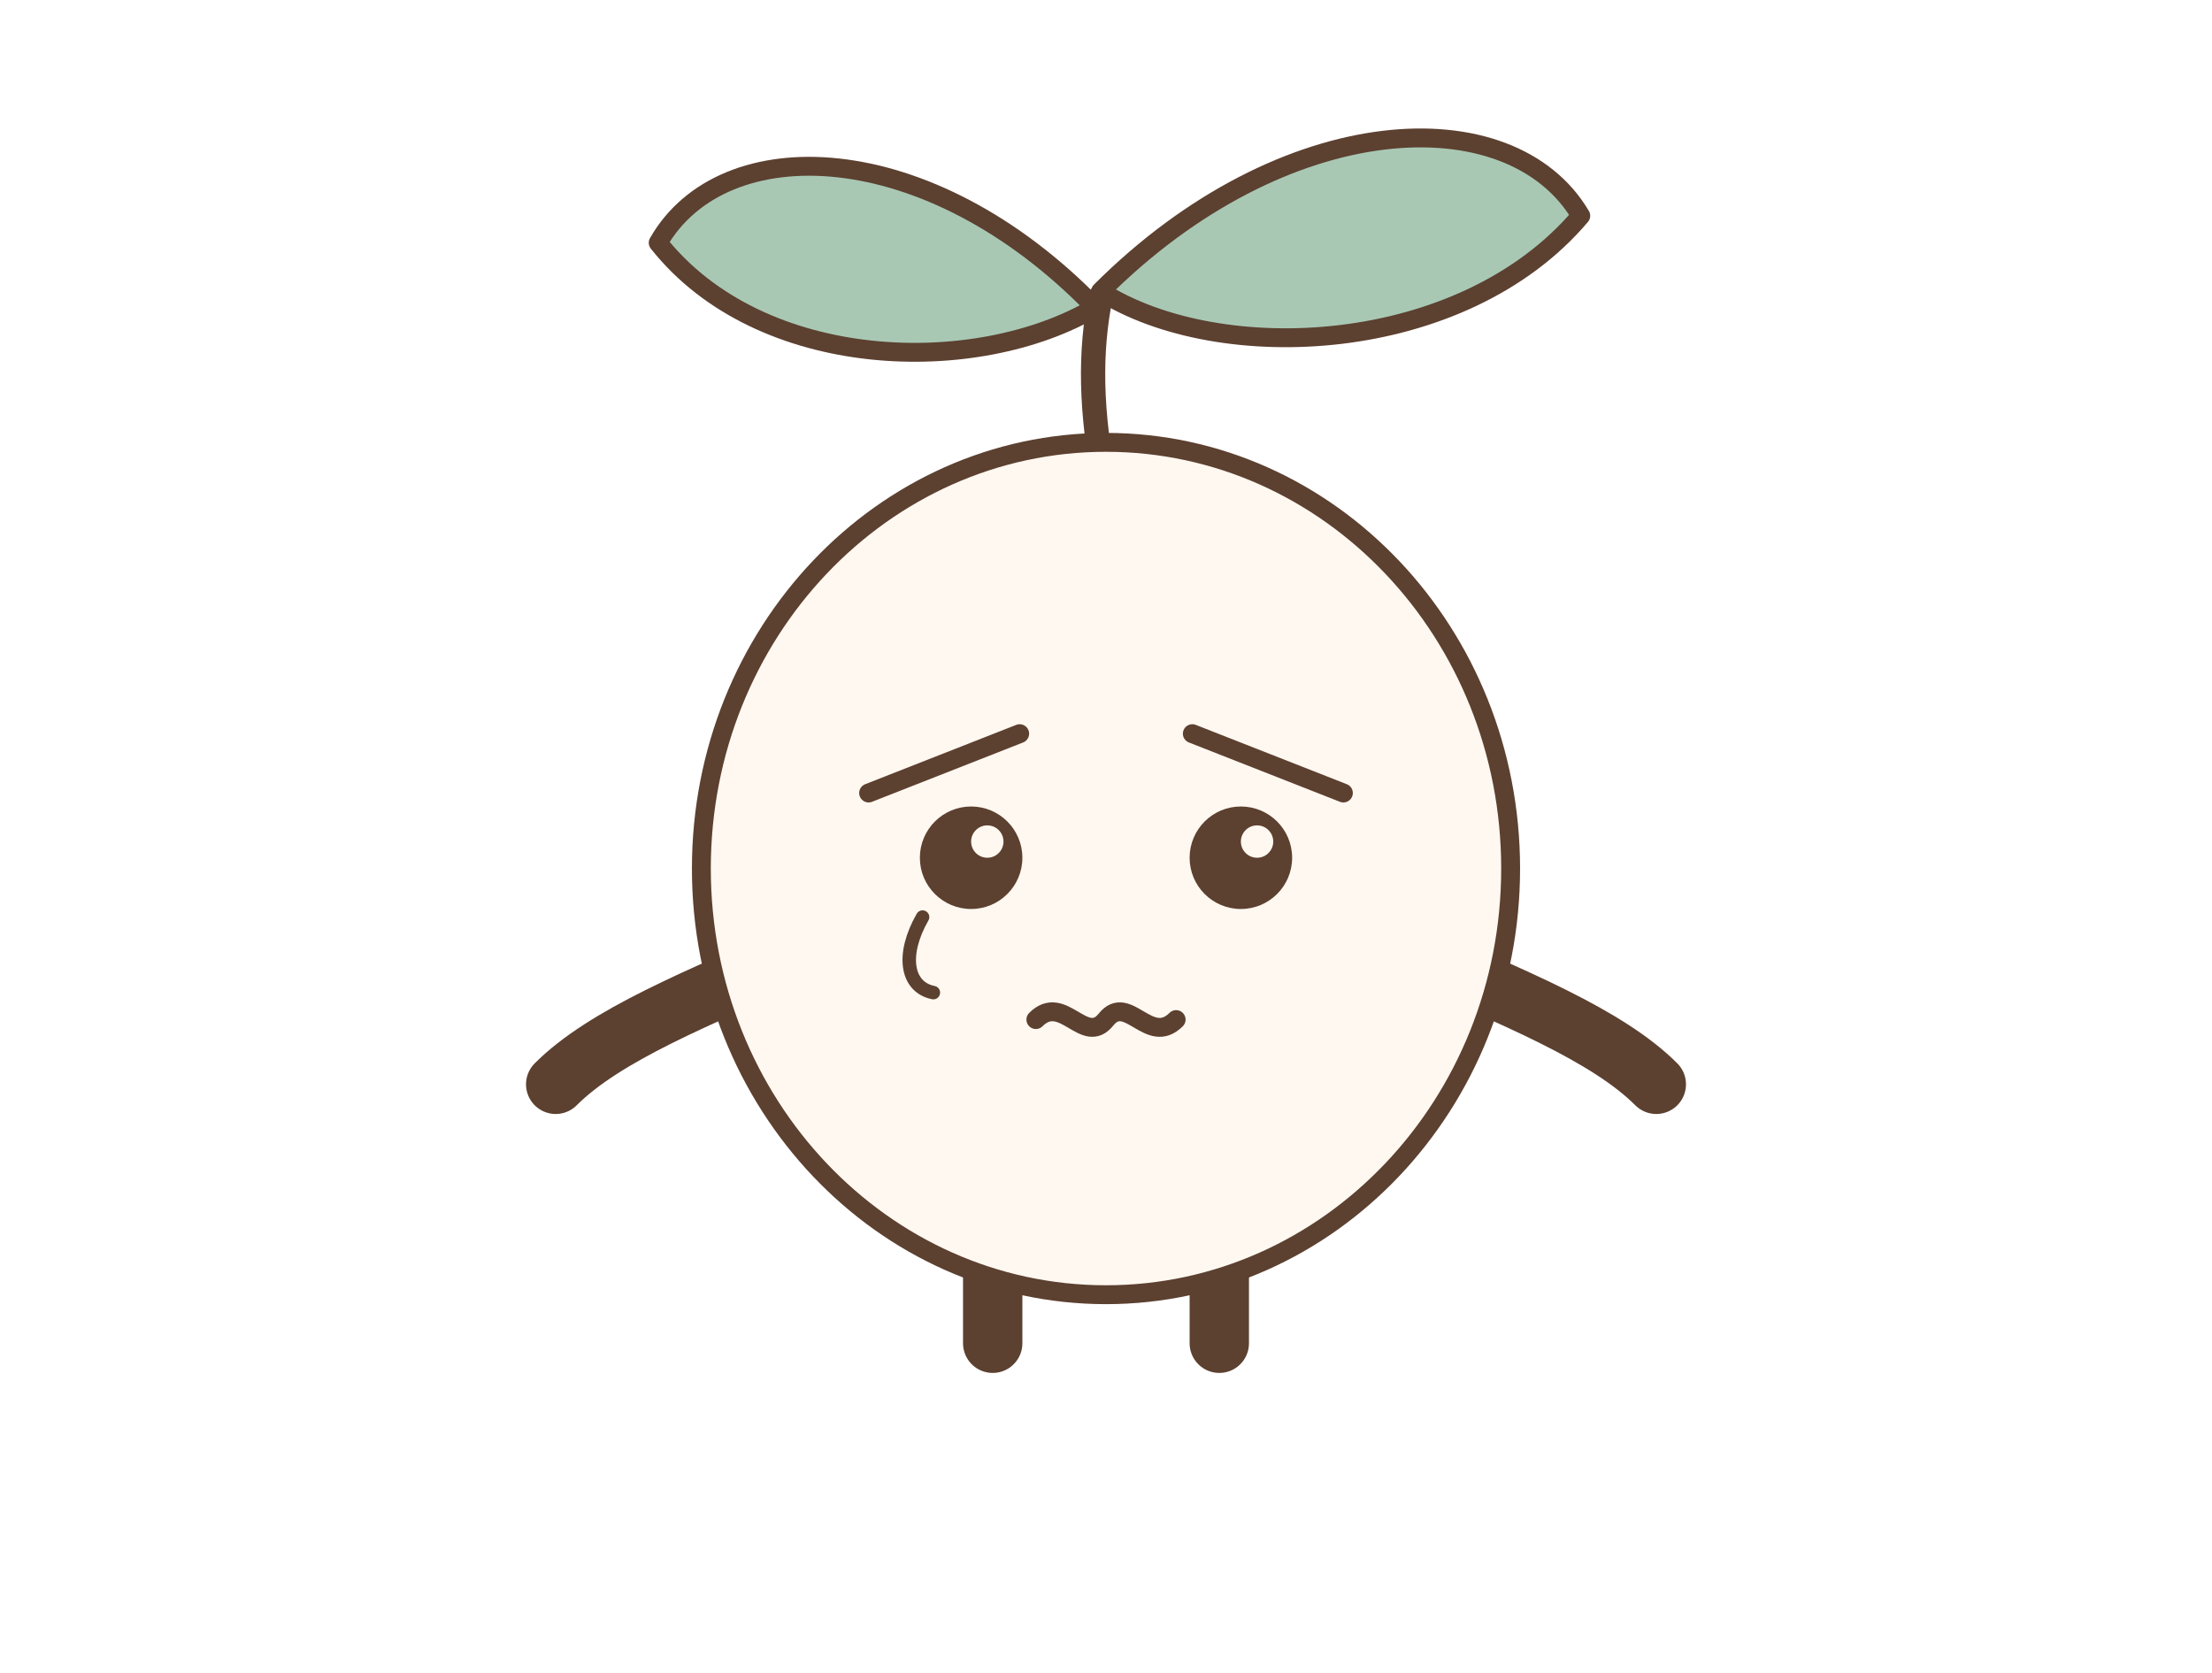
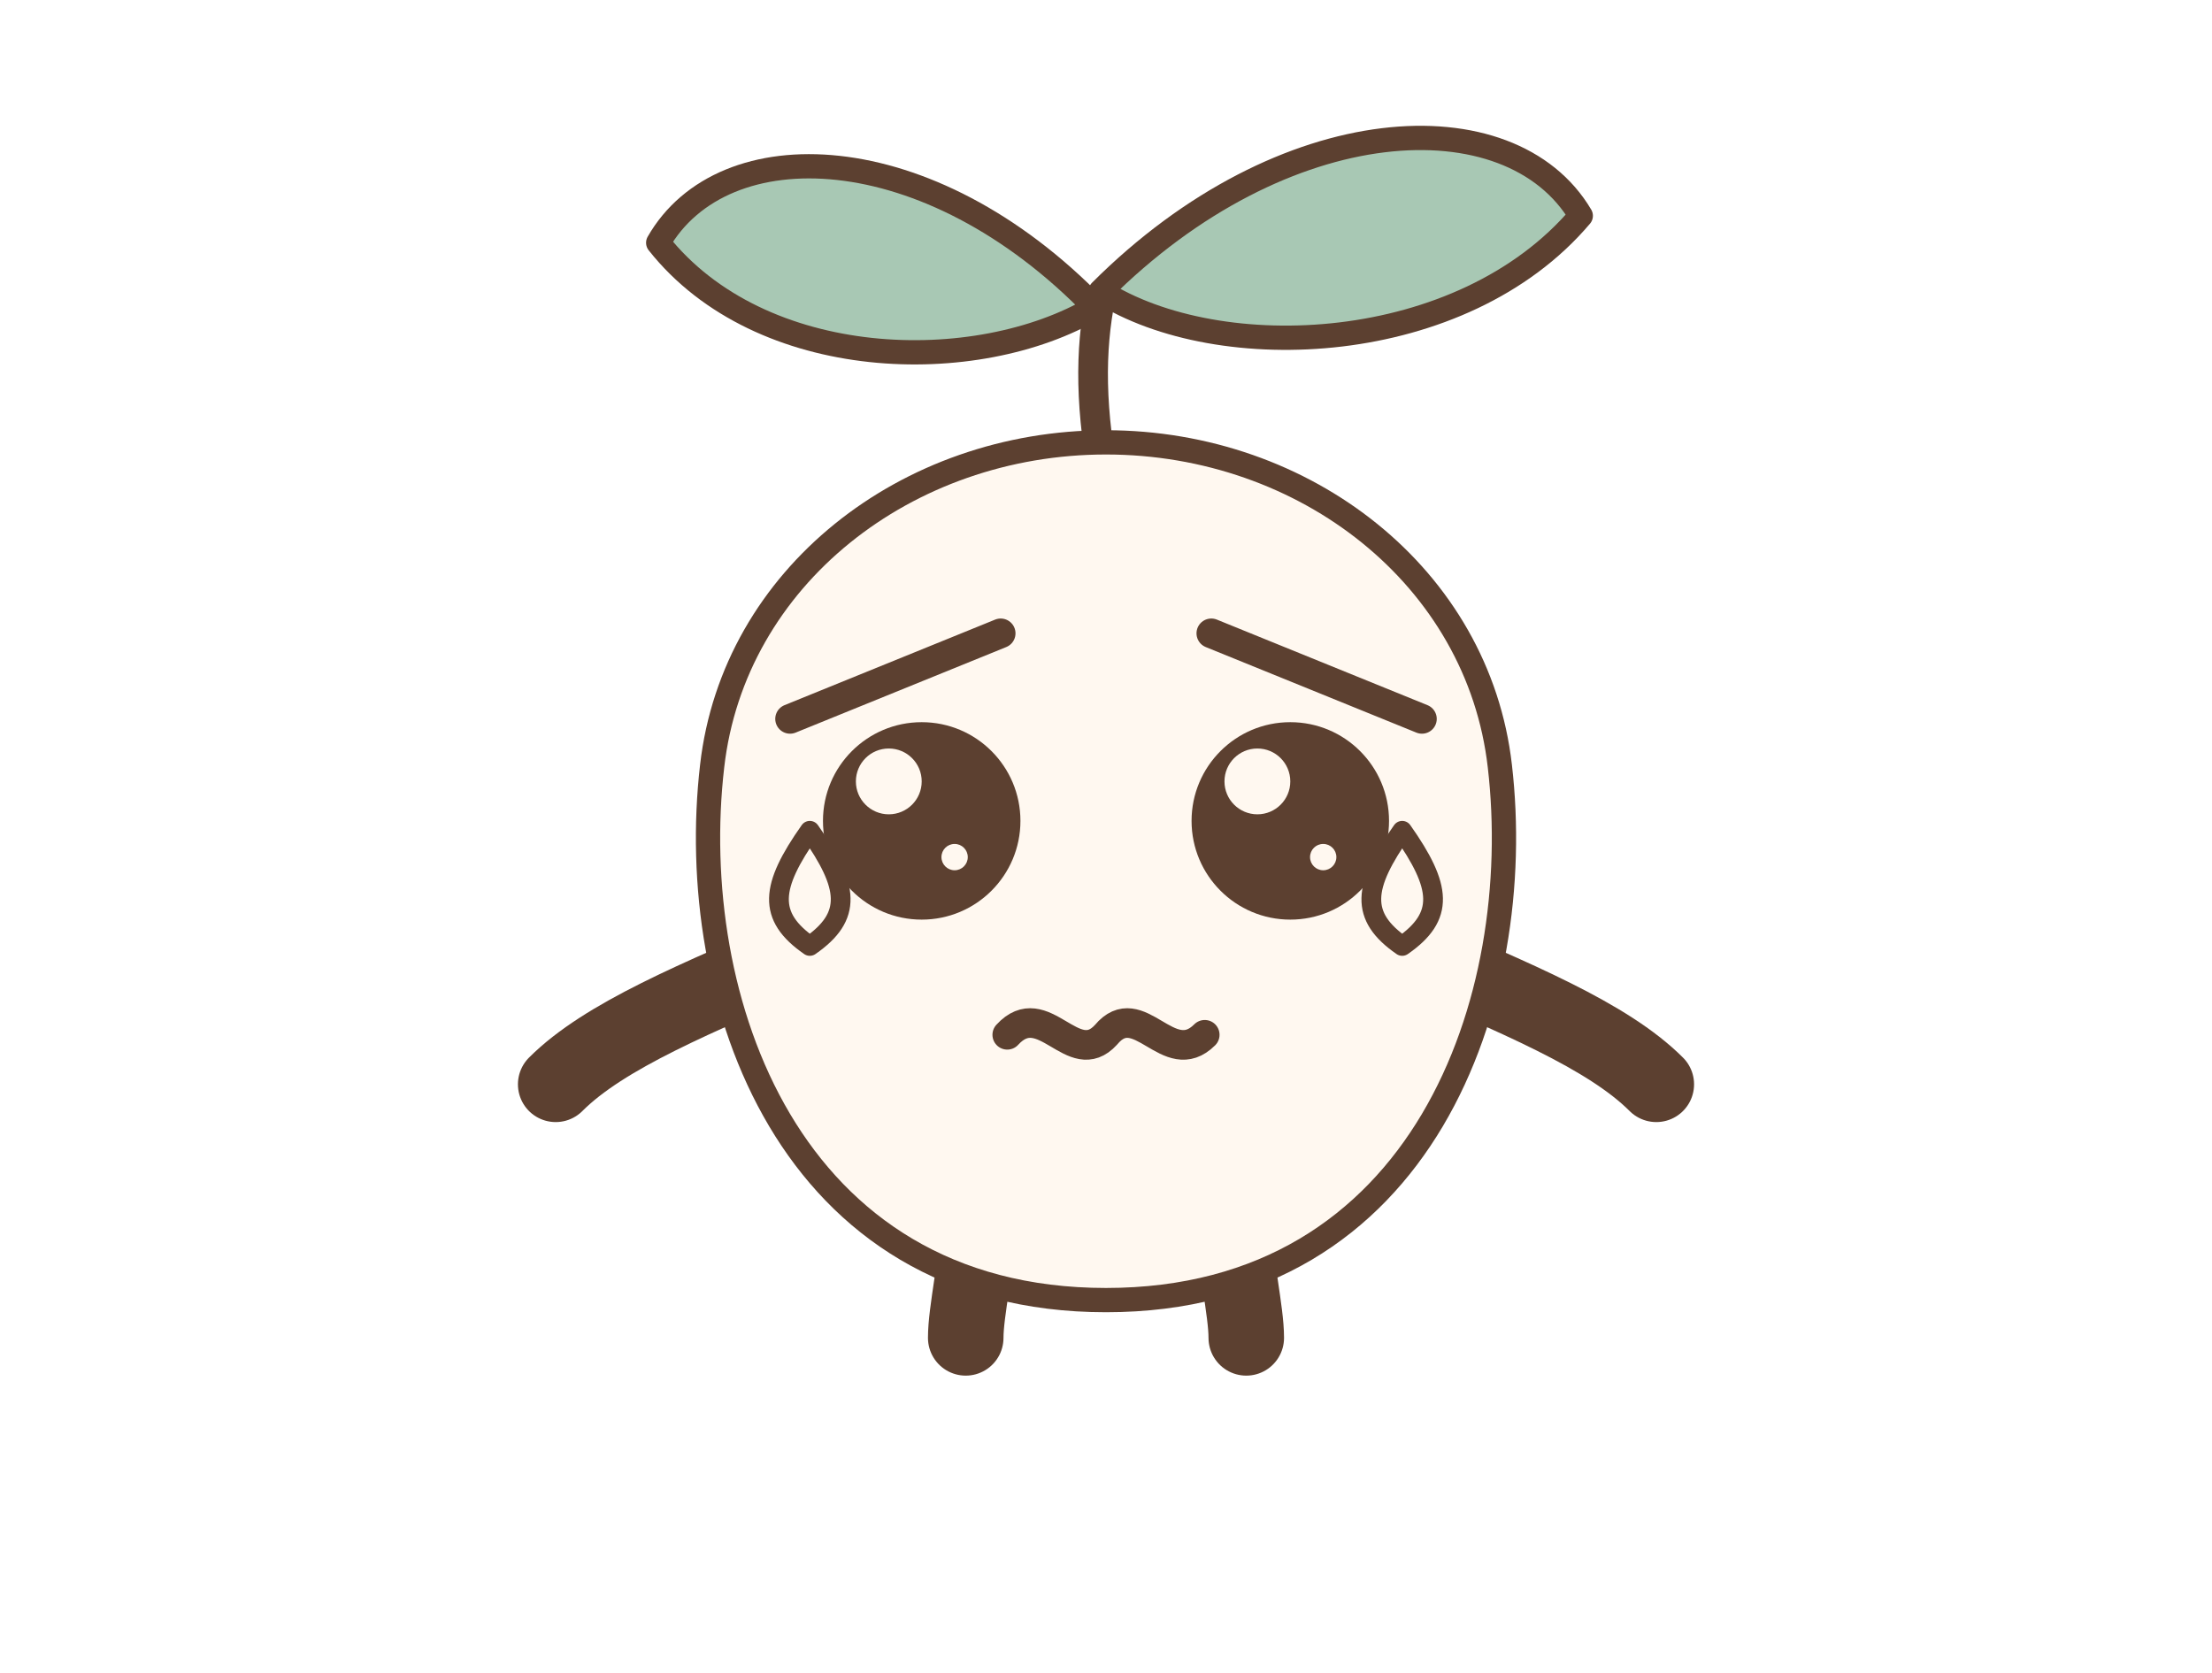
<svg xmlns="http://www.w3.org/2000/svg" viewBox="0 0 820 620" width="820" height="620">
-   <g fill="none" stroke="#5C4030" stroke-width="7" stroke-linecap="round" stroke-linejoin="round">
+   <g fill="none" stroke="#5C4030" stroke-width="9" stroke-linecap="round" stroke-linejoin="round">
    <g transform="translate(410 40)">
-       <path d="M -110 312 C -152 330, -186 344, -204 362" stroke-width="22" />
-       <path d="M 110 312 C 152 330, 186 344, 204 362" stroke-width="22" />
-       <path d="M -42 392 L -42 458" stroke-width="22" />
-       <path d="M 42 392 L 42 458" stroke-width="22" />
-       <path d="M 0 142 C -6 112, -6 90, -2 70" stroke-width="9" />
+       <path d="M -110 312 C -152 330, -186 344, -204 362" stroke-width="28" />
+       <path d="M 110 312 C 152 330, 186 344, 204 362" stroke-width="28" />
+       <path d="M -46 404 C -48 430, -52 446, -52 456" stroke-width="28" />
+       <path d="M 46 404 C 48 430, 52 446, 52 456" stroke-width="28" />
+       <path d="M 0 142 C -6 112, -6 90, -2 70" stroke-width="11" />
      <path d="M -4 74 C -66 10, -142 8, -166 50 C -128 98, -48 100, -4 74 Z" fill="#A8C8B4" />
      <path d="M -2 68 C 66 0, 150 -4, 176 40 C 132 92, 42 96, -2 68 Z" fill="#A8C8B4" />
-       <ellipse cx="0" cy="282" rx="150" ry="158" fill="#FFF8F0" />
-       <path d="M -88 254 L -32 232" />
-       <path d="M 88 254 L 32 232" />
-       <circle cx="-50" cy="278" r="19" fill="#5C4030" stroke="none" />
-       <circle cx="50" cy="278" r="19" fill="#5C4030" stroke="none" />
-       <circle cx="-44" cy="272" r="6" fill="#FFF8F0" stroke="none" />
-       <circle cx="56" cy="272" r="6" fill="#FFF8F0" stroke="none" />
-       <path d="M -68 300 C -76 314, -74 326, -64 328" stroke-width="5" />
-       <path d="M -26 338 C -16 328, -8 348, 0 338 C 8 328, 16 348, 26 338" />
+       <path d="M 0 124 C 74 124, 138 174, 146 244 C 156 330, 118 442, 0 442 C -118 442, -156 330, -146 244 C -138 174, -74 124, 0 124 Z" fill="#FFF8F0" />
+       <g transform="translate(0 -18) translate(0 286) scale(1.22) translate(0 -286)">
+         <path d="M -96 252 L -32 226" />
+         <path d="M 96 252 L 32 226" />
+         <circle cx="-56" cy="283" r="30" fill="#5C4030" stroke="none" />
+         <circle cx="56" cy="283" r="30" fill="#5C4030" stroke="none" />
+         <circle cx="-66" cy="271" r="10" fill="#FFF8F0" stroke="none" />
+         <circle cx="-46" cy="294" r="4" fill="#FFF8F0" stroke="none" />
+         <circle cx="46" cy="271" r="10" fill="#FFF8F0" stroke="none" />
+         <circle cx="66" cy="294" r="4" fill="#FFF8F0" stroke="none" />
+         <path d="M -90 286 C -78 303, -77 312, -90 321 C -103 312, -102 303, -90 286 Z" fill="#FFF8F0" stroke-width="6" />
+         <path d="M 90 286 C 102 303, 103 312, 90 321 C 77 312, 78 303, 90 286 Z" fill="#FFF8F0" stroke-width="6" />
+         <path d="M -30 348 C -19 336, -10 359, 0 348 C 10 336, 19 359, 30 348" />
+       </g>
    </g>
  </g>
</svg>
